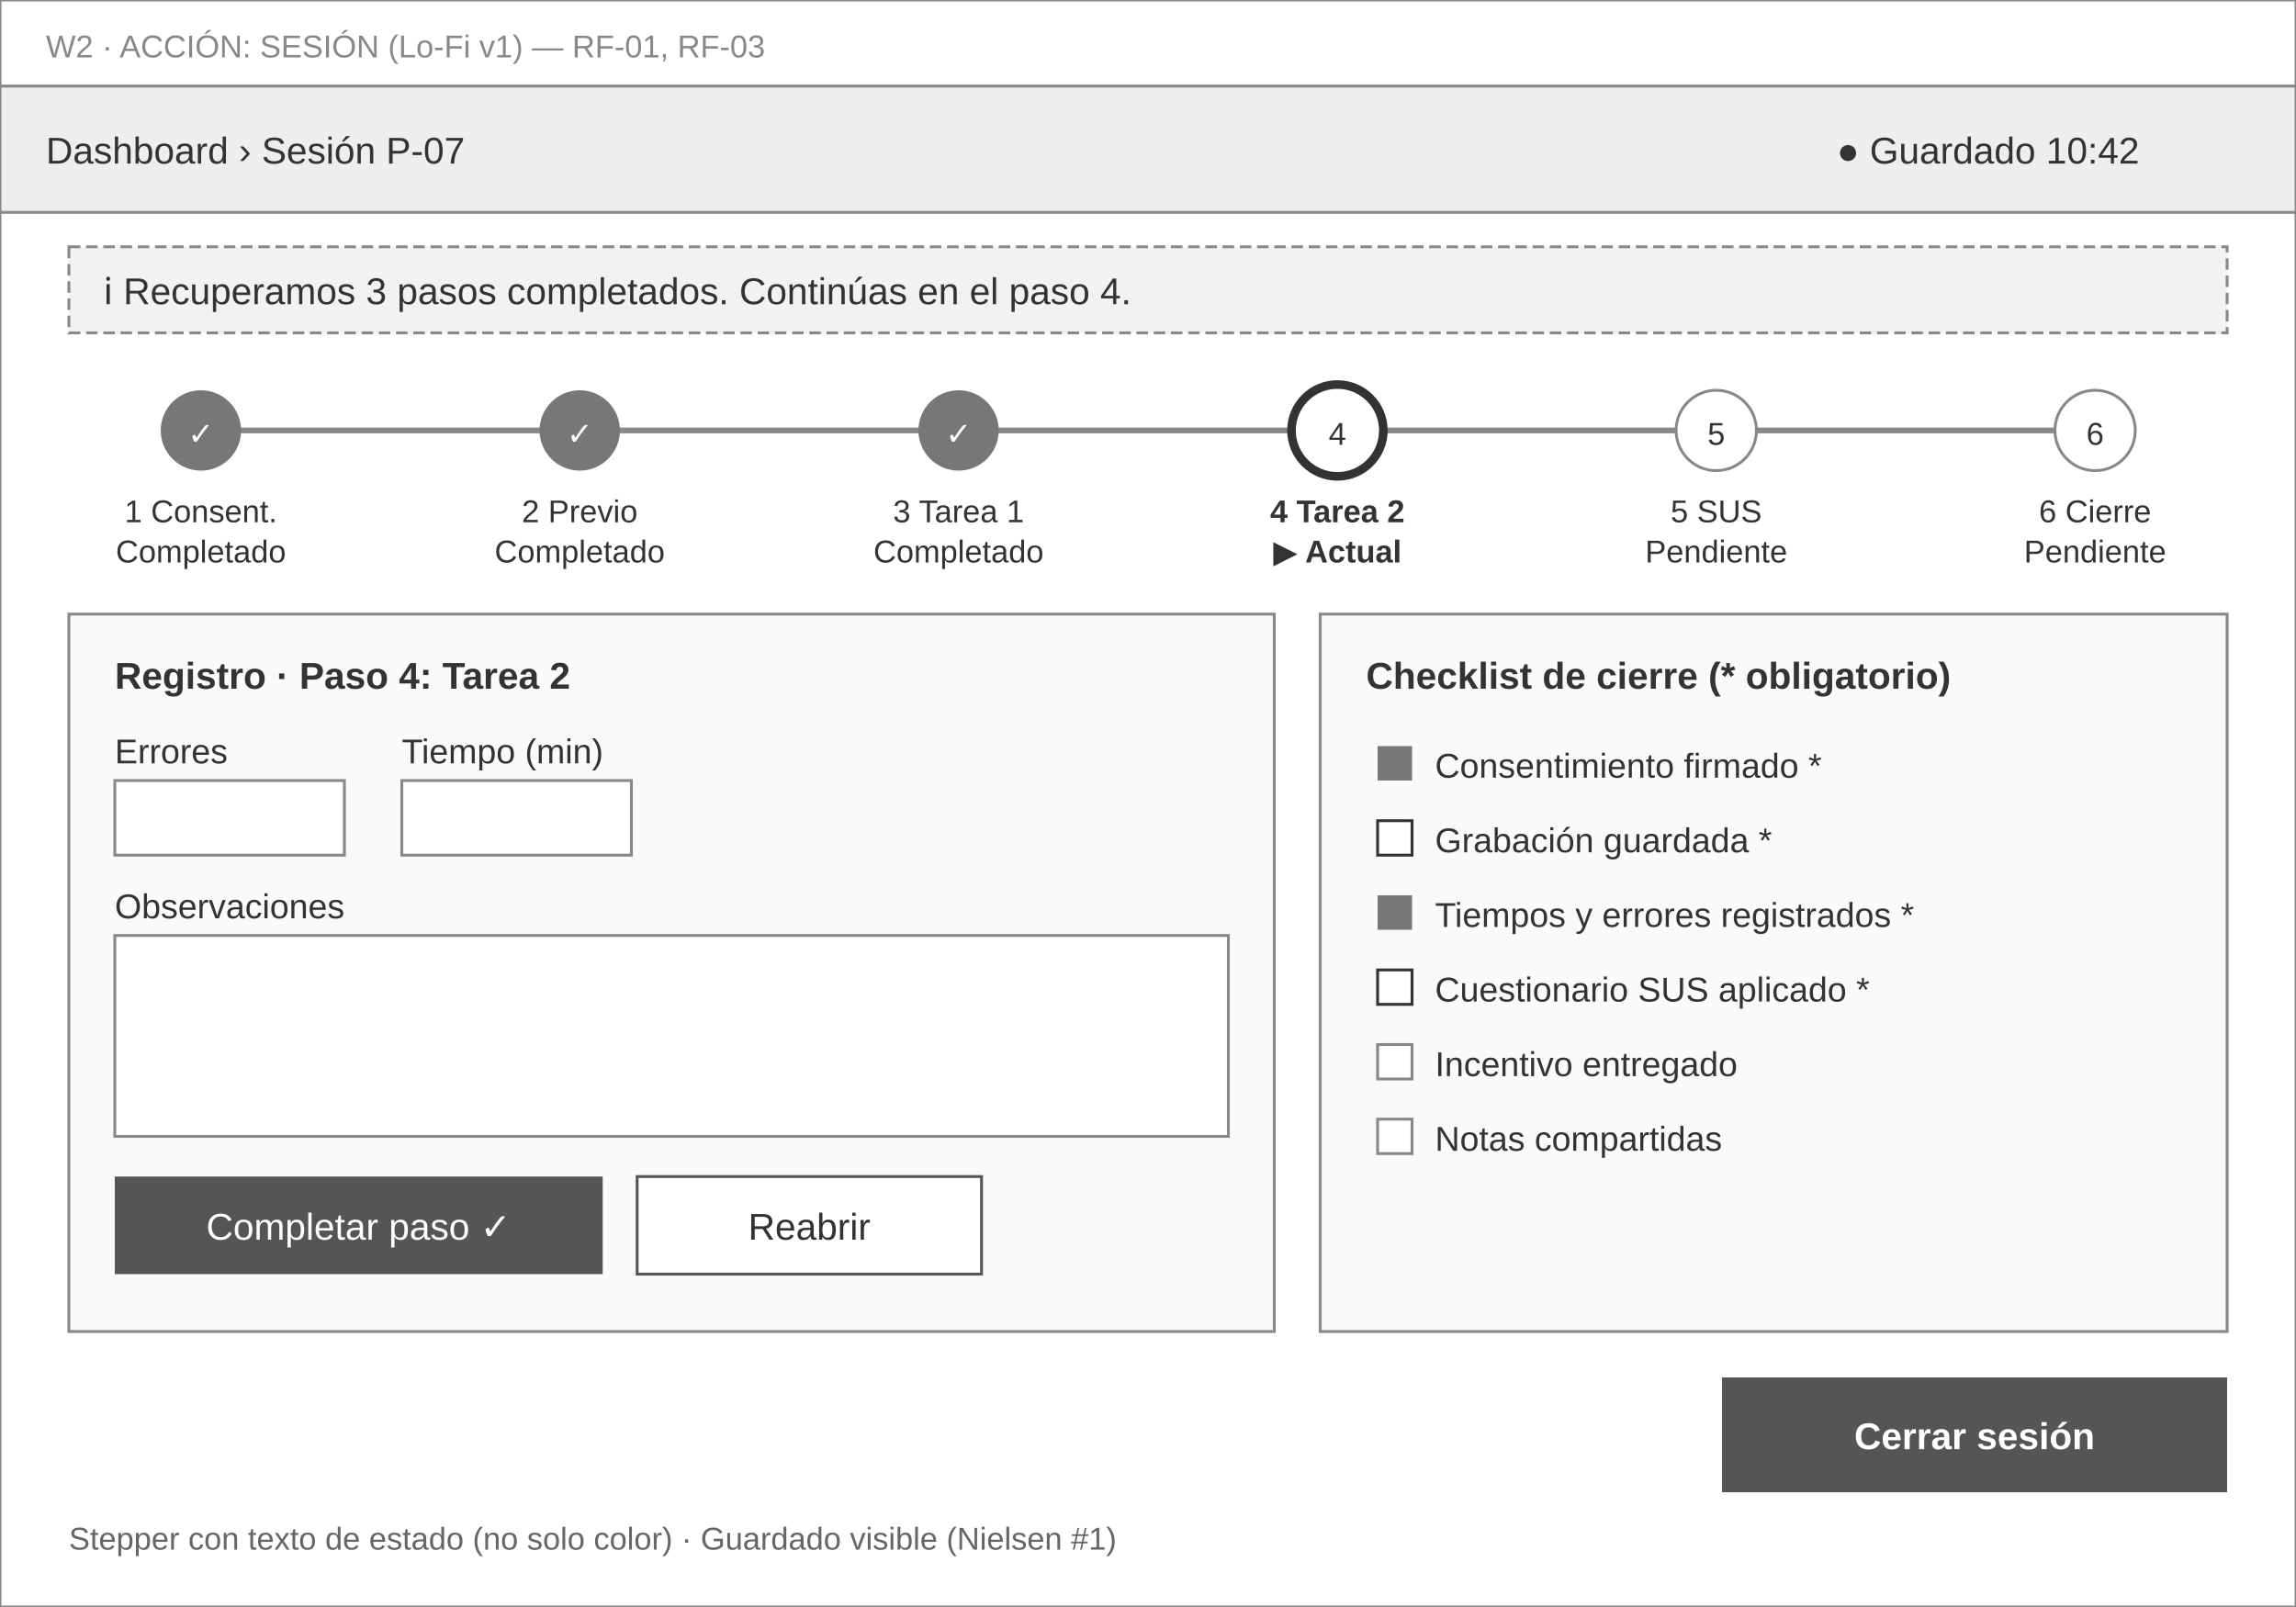
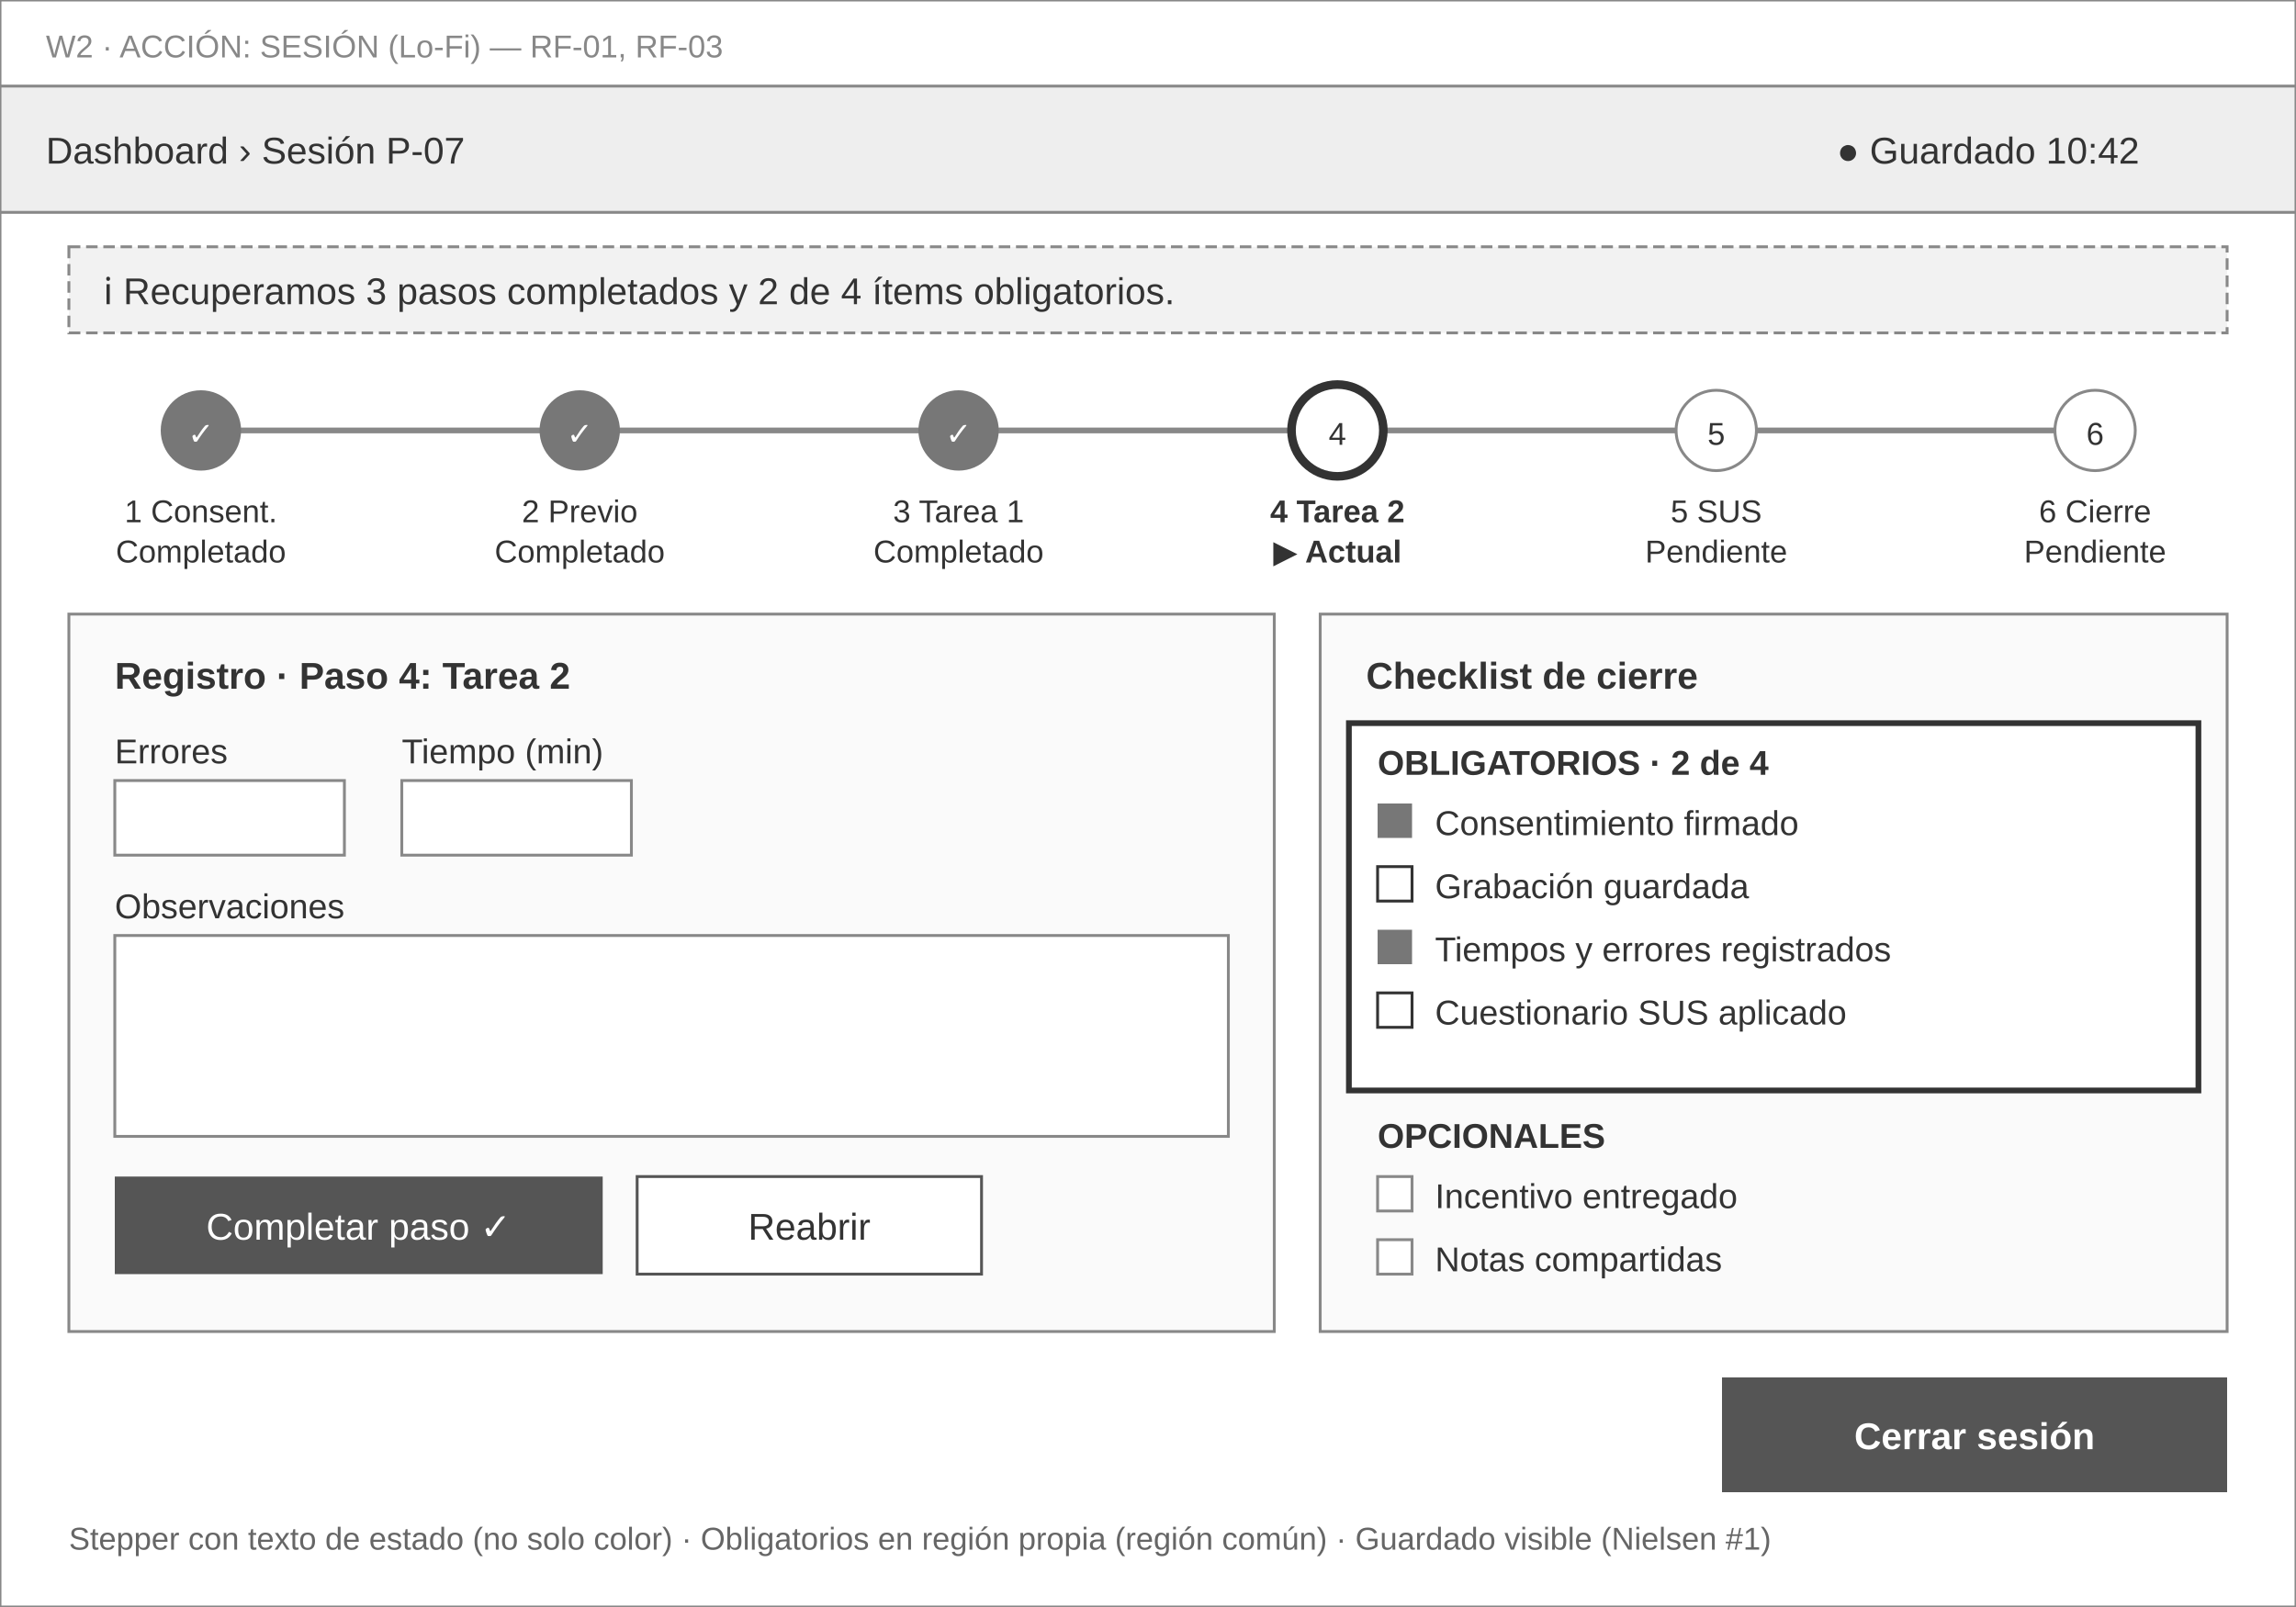
<svg xmlns="http://www.w3.org/2000/svg" viewBox="0 0 800 560" font-family="Segoe UI, Arial, sans-serif" font-size="13" fill="#333">
  <rect width="800" height="560" fill="#fff" stroke="#888" />
-   <text x="16" y="20" font-size="11" fill="#888">W2 · ACCIÓN: SESIÓN (Lo-Fi v1) — RF-01, RF-03</text>
+   <text x="16" y="20" font-size="11" fill="#888">W2 · ACCIÓN: SESIÓN (Lo-Fi) — RF-01, RF-03</text>
  <rect x="0" y="30" width="800" height="44" fill="#eee" stroke="#888" />
  <text x="16" y="57">Dashboard › Sesión P-07</text>
  <text x="640" y="57">● Guardado 10:42</text>
  <rect x="24" y="86" width="752" height="30" fill="#f2f2f2" stroke="#888" stroke-dasharray="4 2" />
-   <text x="36" y="106">ℹ Recuperamos 3 pasos completados. Continúas en el paso 4.</text>
+   <text x="36" y="106">ℹ Recuperamos 3 pasos completados y 2 de 4 ítems obligatorios.</text>
  <g>
    <line x1="70" y1="150" x2="730" y2="150" stroke="#888" stroke-width="2" />
    <g text-anchor="middle" font-size="11">
      <circle cx="70" cy="150" r="14" fill="#777" />
      <text x="70" y="155" fill="#fff">✓</text>
      <text x="70" y="182">1 Consent.</text>
      <text x="70" y="196">Completado</text>
      <circle cx="202" cy="150" r="14" fill="#777" />
      <text x="202" y="155" fill="#fff">✓</text>
      <text x="202" y="182">2 Previo</text>
      <text x="202" y="196">Completado</text>
      <circle cx="334" cy="150" r="14" fill="#777" />
      <text x="334" y="155" fill="#fff">✓</text>
      <text x="334" y="182">3 Tarea 1</text>
      <text x="334" y="196">Completado</text>
      <circle cx="466" cy="150" r="16" fill="#fff" stroke="#333" stroke-width="3" />
      <text x="466" y="155">4</text>
      <text x="466" y="182" font-weight="700">4 Tarea 2</text>
      <text x="466" y="196" font-weight="700">▶ Actual</text>
      <circle cx="598" cy="150" r="14" fill="#fff" stroke="#888" />
      <text x="598" y="155">5</text>
      <text x="598" y="182">5 SUS</text>
      <text x="598" y="196">Pendiente</text>
      <circle cx="730" cy="150" r="14" fill="#fff" stroke="#888" />
      <text x="730" y="155">6</text>
      <text x="730" y="182">6 Cierre</text>
      <text x="730" y="196">Pendiente</text>
    </g>
  </g>
  <rect x="24" y="214" width="420" height="250" fill="#fafafa" stroke="#888" />
  <text x="40" y="240" font-weight="600">Registro · Paso 4: Tarea 2</text>
  <text x="40" y="266" font-size="12">Errores</text>
  <rect x="40" y="272" width="80" height="26" fill="#fff" stroke="#888" />
  <text x="140" y="266" font-size="12">Tiempo (min)</text>
  <rect x="140" y="272" width="80" height="26" fill="#fff" stroke="#888" />
  <text x="40" y="320" font-size="12">Observaciones</text>
  <rect x="40" y="326" width="388" height="70" fill="#fff" stroke="#888" />
  <rect x="40" y="410" width="170" height="34" fill="#555" />
  <text x="125" y="432" fill="#fff" text-anchor="middle">Completar paso ✓</text>
  <rect x="222" y="410" width="120" height="34" fill="#fff" stroke="#555" />
  <text x="282" y="432" text-anchor="middle">Reabrir</text>
  <rect x="460" y="214" width="316" height="250" fill="#fafafa" stroke="#888" />
-   <text x="476" y="240" font-weight="600">Checklist de cierre (* obligatorio)</text>
+   <text x="476" y="240" font-weight="600">Checklist de cierre</text>
+   <rect x="470" y="252" width="296" height="128" fill="#fff" stroke="#333" stroke-width="2" />
+   <text x="480" y="270" font-size="12" font-weight="700">OBLIGATORIOS · 2 de 4</text>
  <g font-size="12">
-     <rect x="480" y="260" width="12" height="12" fill="#777" />
-     <text x="500" y="271">Consentimiento firmado *</text>
-     <rect x="480" y="286" width="12" height="12" fill="#fff" stroke="#333" />
-     <text x="500" y="297">Grabación guardada *</text>
-     <rect x="480" y="312" width="12" height="12" fill="#777" />
-     <text x="500" y="323">Tiempos y errores registrados *</text>
-     <rect x="480" y="338" width="12" height="12" fill="#fff" stroke="#333" />
-     <text x="500" y="349">Cuestionario SUS aplicado *</text>
-     <rect x="480" y="364" width="12" height="12" fill="#fff" stroke="#888" />
-     <text x="500" y="375">Incentivo entregado</text>
-     <rect x="480" y="390" width="12" height="12" fill="#fff" stroke="#888" />
-     <text x="500" y="401">Notas compartidas</text>
+     <rect x="480" y="280" width="12" height="12" fill="#777" />
+     <text x="500" y="291">Consentimiento firmado</text>
+     <rect x="480" y="302" width="12" height="12" fill="#fff" stroke="#333" />
+     <text x="500" y="313">Grabación guardada</text>
+     <rect x="480" y="324" width="12" height="12" fill="#777" />
+     <text x="500" y="335">Tiempos y errores registrados</text>
+     <rect x="480" y="346" width="12" height="12" fill="#fff" stroke="#333" />
+     <text x="500" y="357">Cuestionario SUS aplicado</text>
+   </g>
+   <text x="480" y="400" font-size="12" font-weight="700">OPCIONALES</text>
+   <g font-size="12">
+     <rect x="480" y="410" width="12" height="12" fill="#fff" stroke="#888" />
+     <text x="500" y="421">Incentivo entregado</text>
+     <rect x="480" y="432" width="12" height="12" fill="#fff" stroke="#888" />
+     <text x="500" y="443">Notas compartidas</text>
  </g>
  <rect x="600" y="480" width="176" height="40" fill="#555" />
  <text x="688" y="505" fill="#fff" text-anchor="middle" font-weight="600">Cerrar sesión</text>
-   <text x="24" y="540" font-size="11" fill="#666">Stepper con texto de estado (no solo color) · Guardado visible (Nielsen #1)</text>
+   <text x="24" y="540" font-size="11" fill="#666">Stepper con texto de estado (no solo color) · Obligatorios en región propia (región común) · Guardado visible (Nielsen #1)</text>
</svg>
